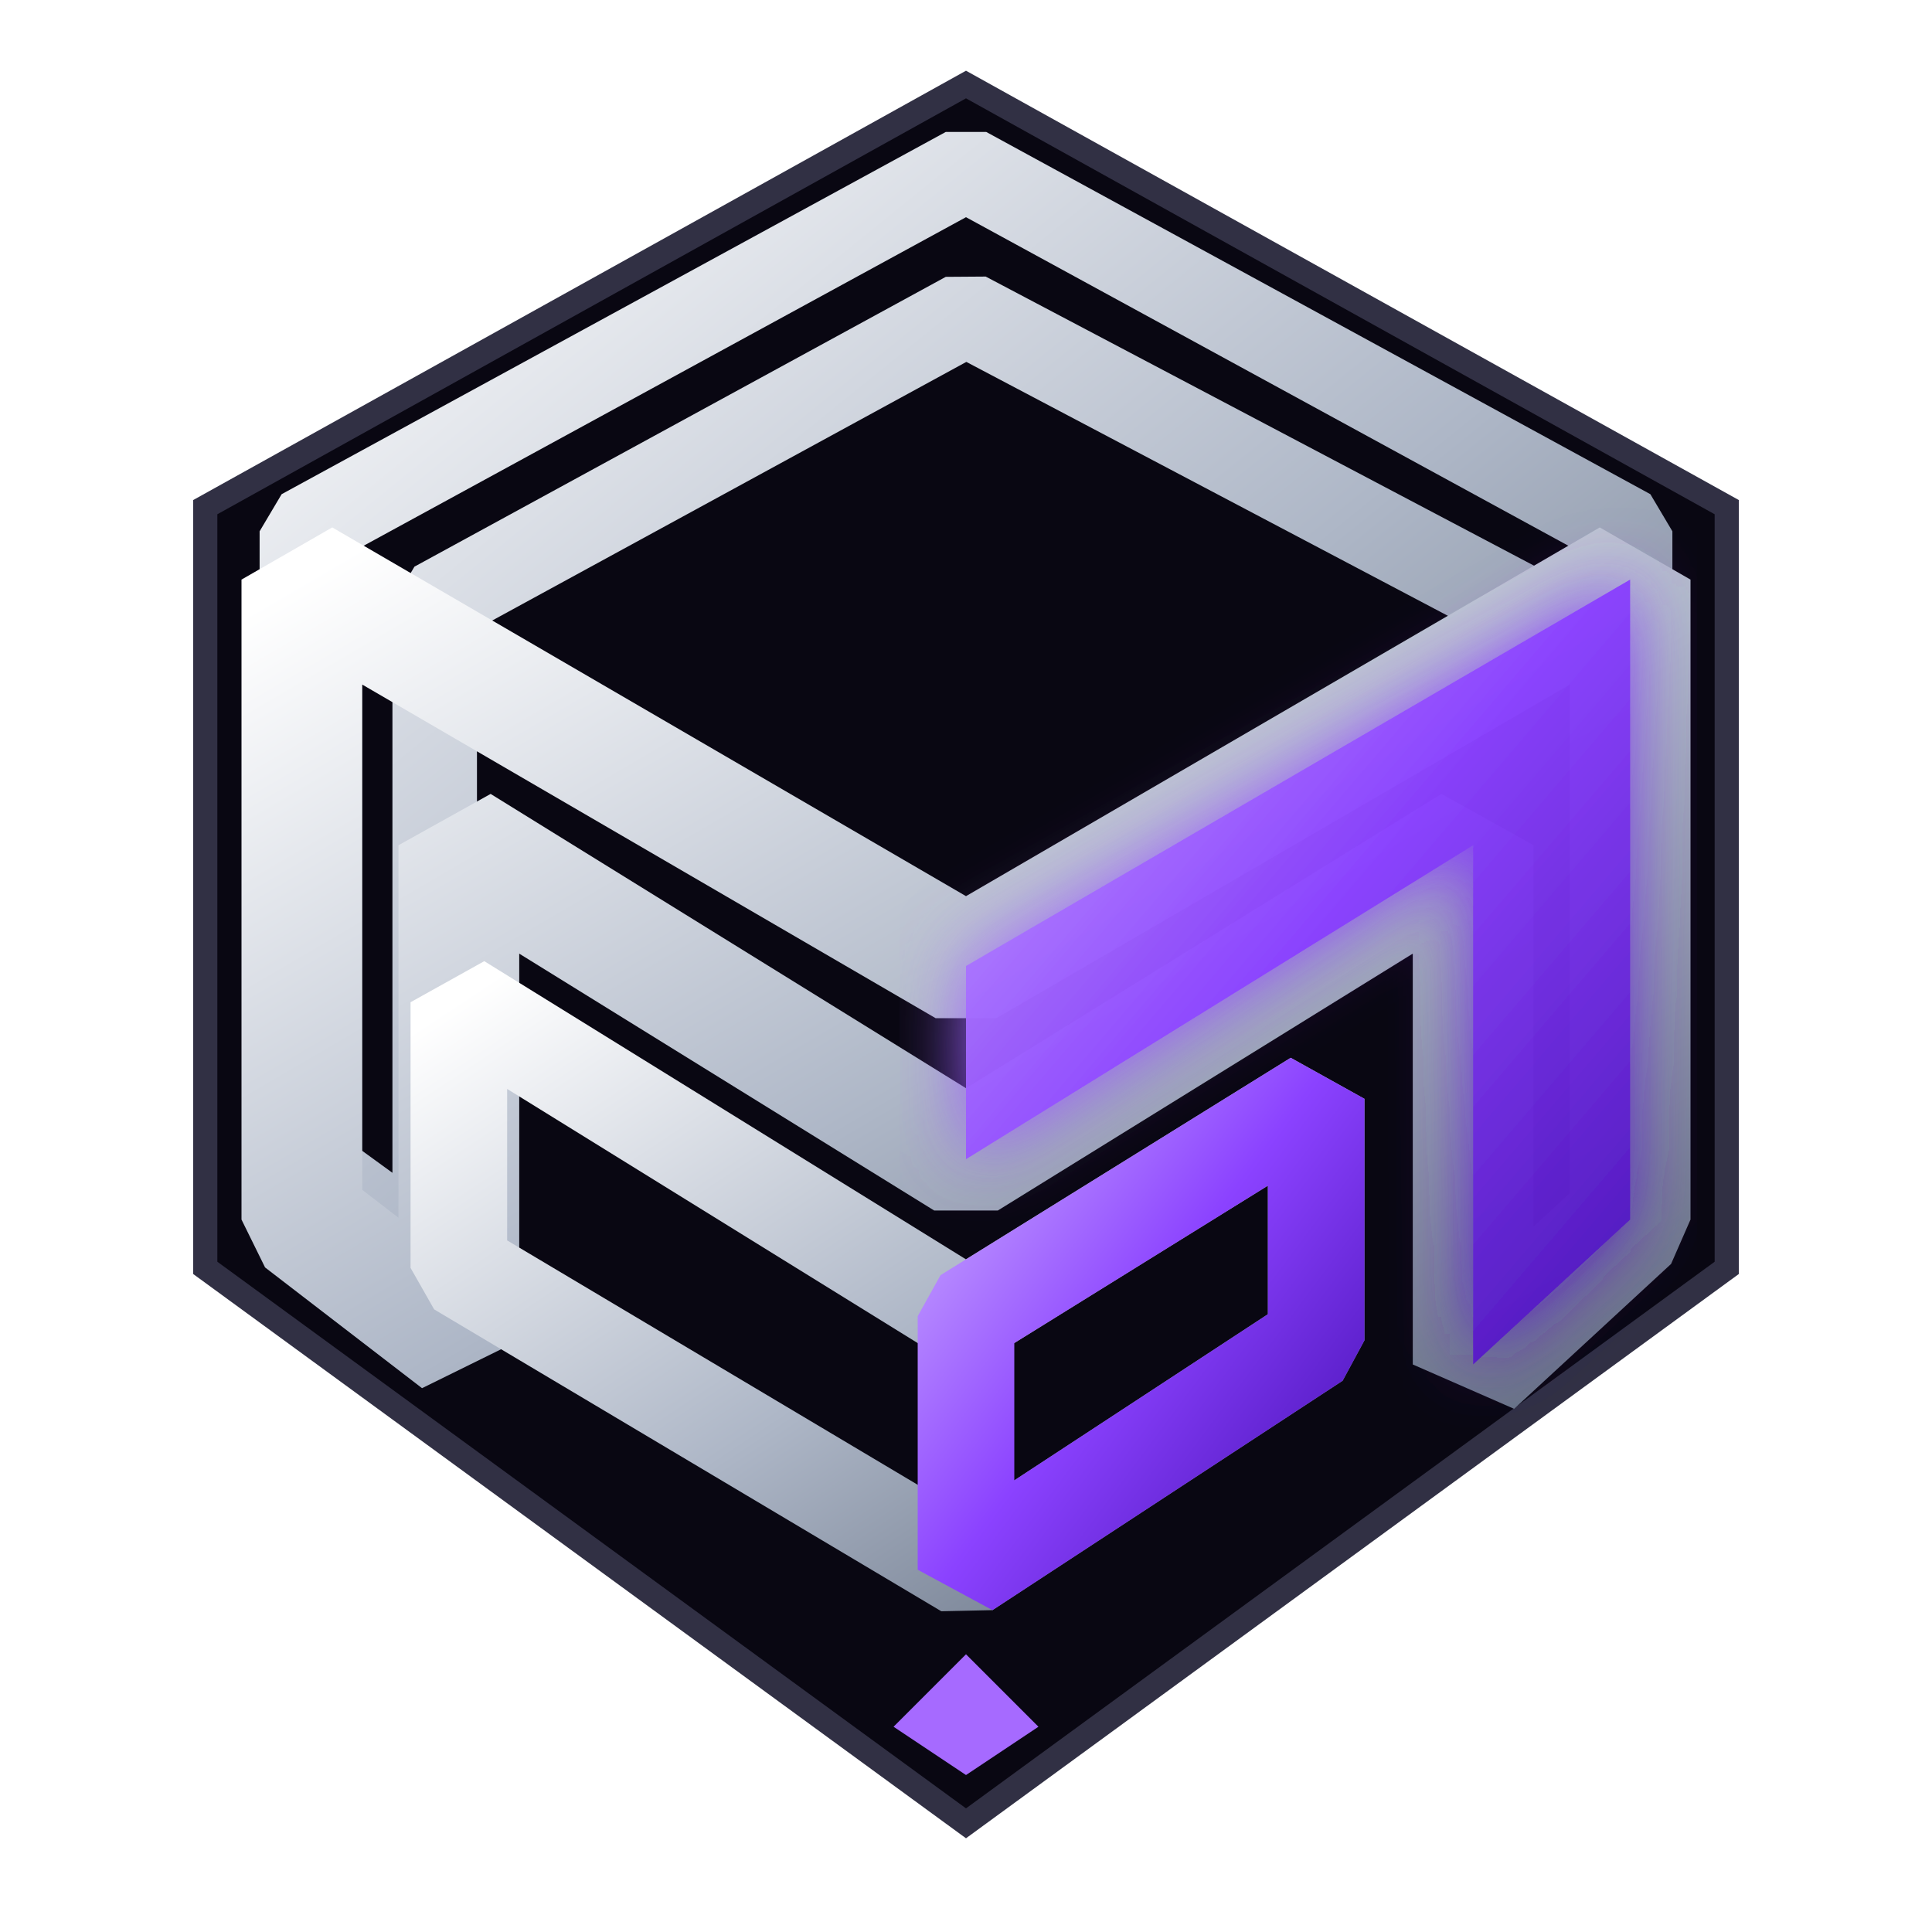
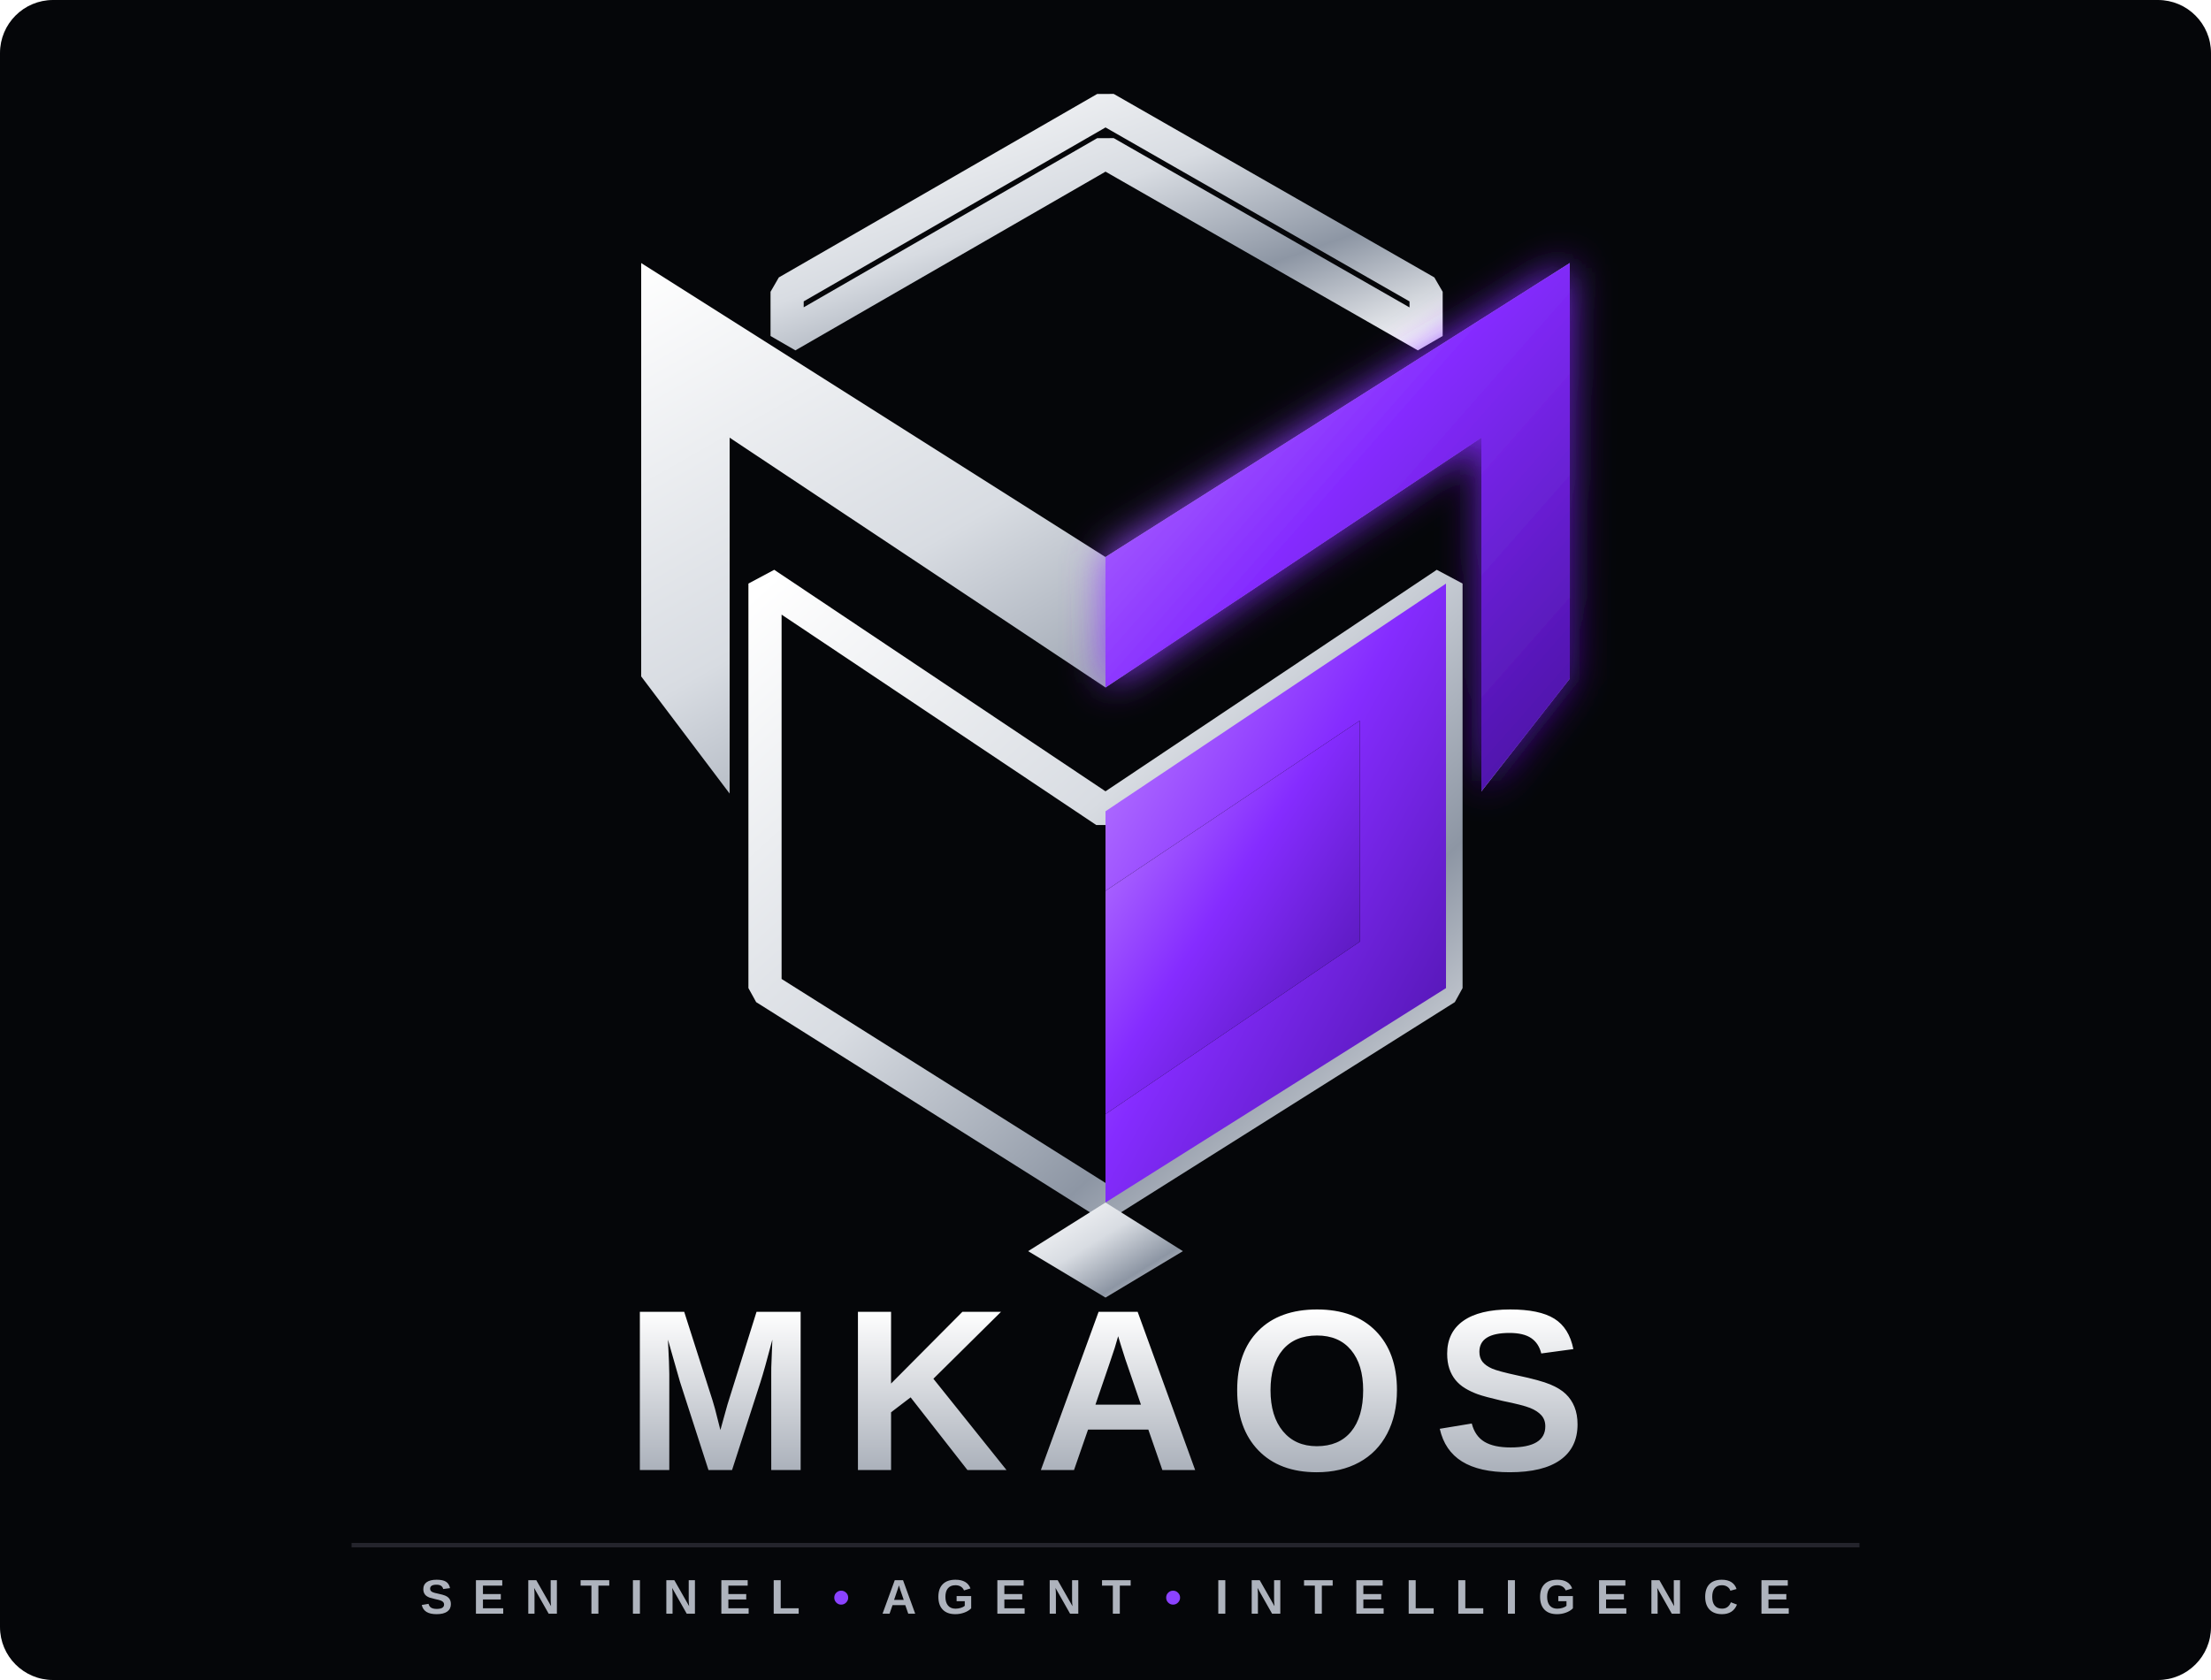
- <svg xmlns="http://www.w3.org/2000/svg" viewBox="0 0 160 160" role="img" aria-labelledby="title desc">
+ <svg xmlns="http://www.w3.org/2000/svg" viewBox="0 0 1000 760" role="img" aria-labelledby="title desc">
  <defs>
    <linearGradient id="silver" x1="0" y1="0" x2="1" y2="1">
      <stop stop-color="#fff" />
-       <stop offset=".55" stop-color="#aeb7c7" />
-       <stop offset="1" stop-color="#687386" />
+       <stop offset=".42" stop-color="#d8dce2" />
+       <stop offset=".72" stop-color="#8d96a4" />
+       <stop offset="1" stop-color="#f5f6f8" />
    </linearGradient>
    <linearGradient id="violet" x1="0" y1="0" x2="1" y2="1">
-       <stop stop-color="#c7a5ff" />
-       <stop offset=".48" stop-color="#8b42ff" />
-       <stop offset="1" stop-color="#4b13b8" />
+       <stop stop-color="#c38cff" />
+       <stop offset=".46" stop-color="#852cff" />
+       <stop offset="1" stop-color="#45109c" />
    </linearGradient>
-     <filter id="glow">
-       <feGaussianBlur stdDeviation="3" result="b" />
+     <linearGradient id="silverText" x1="0" y1="0" x2="0" y2="1">
+       <stop stop-color="#fff" />
+       <stop offset="1" stop-color="#aab0ba" />
+     </linearGradient>
+     <filter id="glow" x="-30%" y="-30%" width="160%" height="160%">
+       <feGaussianBlur stdDeviation="9" result="blur" />
      <feMerge>
-         <feMergeNode in="b" />
+         <feMergeNode in="blur" />
        <feMergeNode in="SourceGraphic" />
      </feMerge>
    </filter>
  </defs>
-   <path d="M80 7 143 42 143 105 80 151 17 105 17 42Z" fill="#090712" stroke="#313044" stroke-width="2" />
-   <path d="M25 44 80 14 135 44 135 55 80 26 36 50 36 104 25 96Z" fill="none" stroke="url(#silver)" stroke-width="7" stroke-linejoin="bevel" />
-   <path d="M25 48 80 80 135 48 135 101 122 113 122 70 80 96 38 70 38 111 25 101Z" fill="none" stroke="url(#silver)" stroke-width="10" stroke-linejoin="bevel" />
-   <path d="M80 80 135 48 135 101 122 113 122 70 80 96Z" fill="url(#violet)" opacity=".98" filter="url(#glow)" />
-   <path d="M38 83 80 109 109 91 109 111 80 130 38 105Z" fill="none" stroke="url(#silver)" stroke-width="8" stroke-linejoin="bevel" />
-   <path d="M80 109 109 91 109 111 80 130Z" fill="none" stroke="url(#violet)" stroke-width="8" stroke-linejoin="bevel" />
-   <path d="M80 137 86 143 80 147 74 143Z" fill="#a66aff" />
+   <rect width="1000" height="760" rx="24" fill="#050609" />
+   <g transform="translate(0 4)" stroke-linejoin="bevel">
+     <path d="M500 45 645 128 645 148 500 65 356 148 356 128Z" fill="none" stroke="url(#silver)" stroke-width="15" />
+     <path d="M290 115 500 248 710 115 710 303 670 354 670 194 500 307 330 194 330 355 290 302Z" fill="url(#silver)" />
+     <path d="M500 248 710 115 710 303 670 354 670 194 500 307Z" fill="url(#violet)" filter="url(#glow)" />
+     <path d="M346 260 500 363 654 260 654 443 500 540 346 443Z" fill="#050609" stroke="url(#silver)" stroke-width="15" />
+     <path d="M500 363 654 260 654 443 500 540Z" fill="url(#violet)" />
+     <path d="M385 322 500 399 615 322 615 422 500 500 385 422Z" fill="#050609" />
+     <path d="M500 399 615 322 615 422 500 500Z" fill="url(#violet)" />
+     <path d="M500 540 535 562 500 583 465 562Z" fill="url(#silver)" />
+   </g>
+   <g font-family="Arial, Helvetica, sans-serif" font-weight="700" text-anchor="middle">
+     <text x="500" y="665" font-size="104" letter-spacing="12" fill="url(#silverText)">MKAOS</text>
+     <path d="M159 699H841" stroke="#24242c" stroke-width="2" />
+     <text x="500" y="730" font-size="22" letter-spacing="9" fill="#aeb3bd">SENTINEL <tspan fill="#8b42ff">•</tspan> AGENT <tspan fill="#8b42ff">•</tspan> INTELLIGENCE</text>
+   </g>
</svg>
